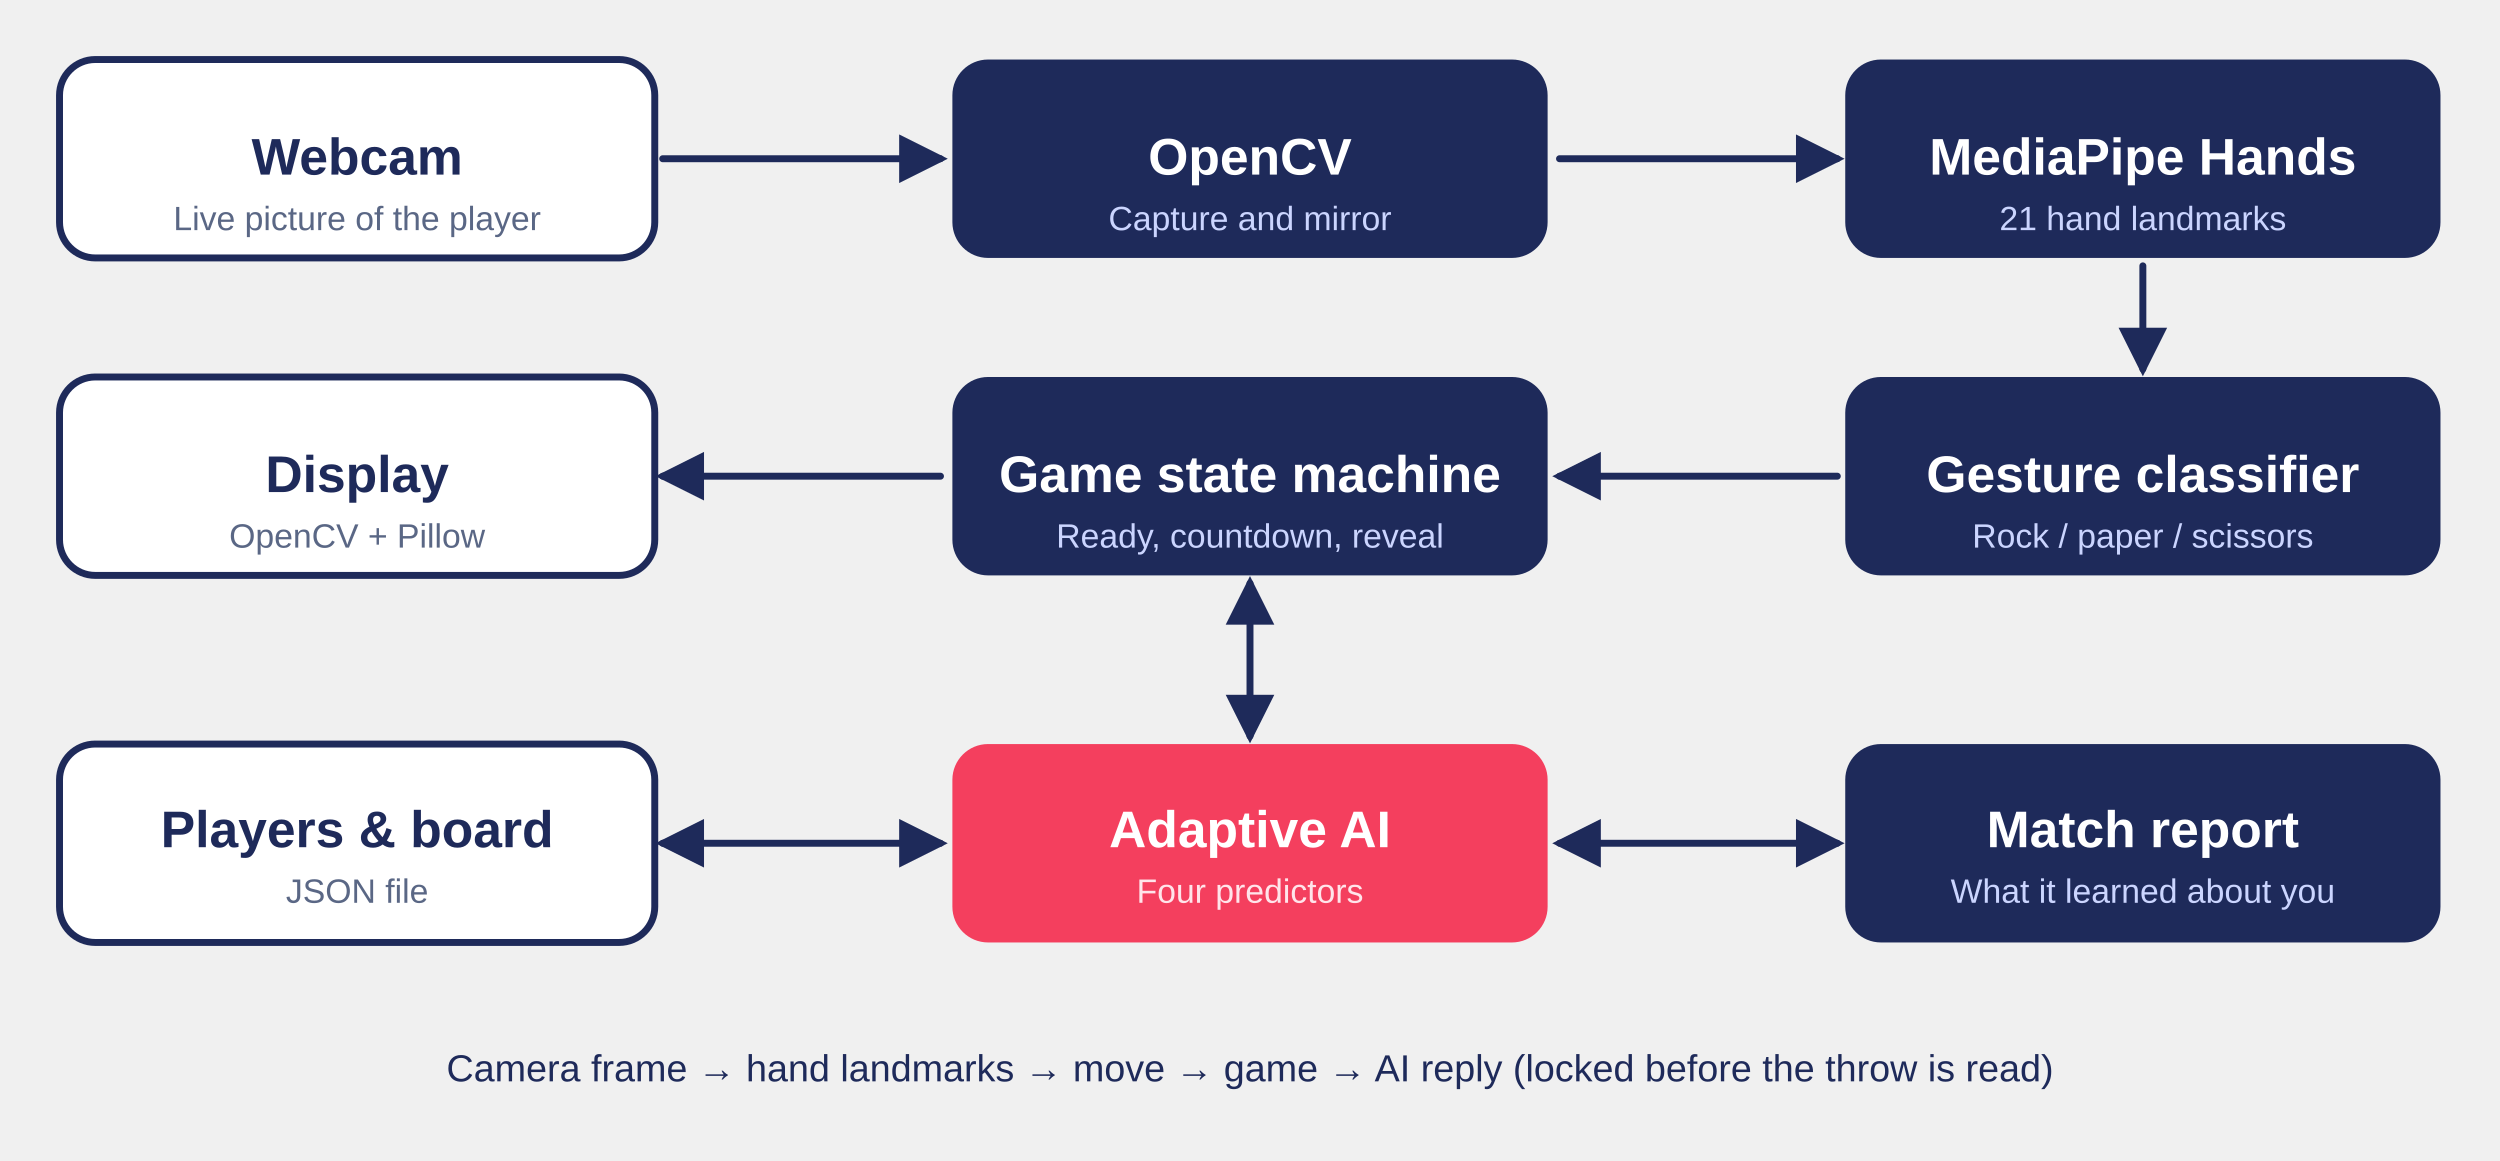
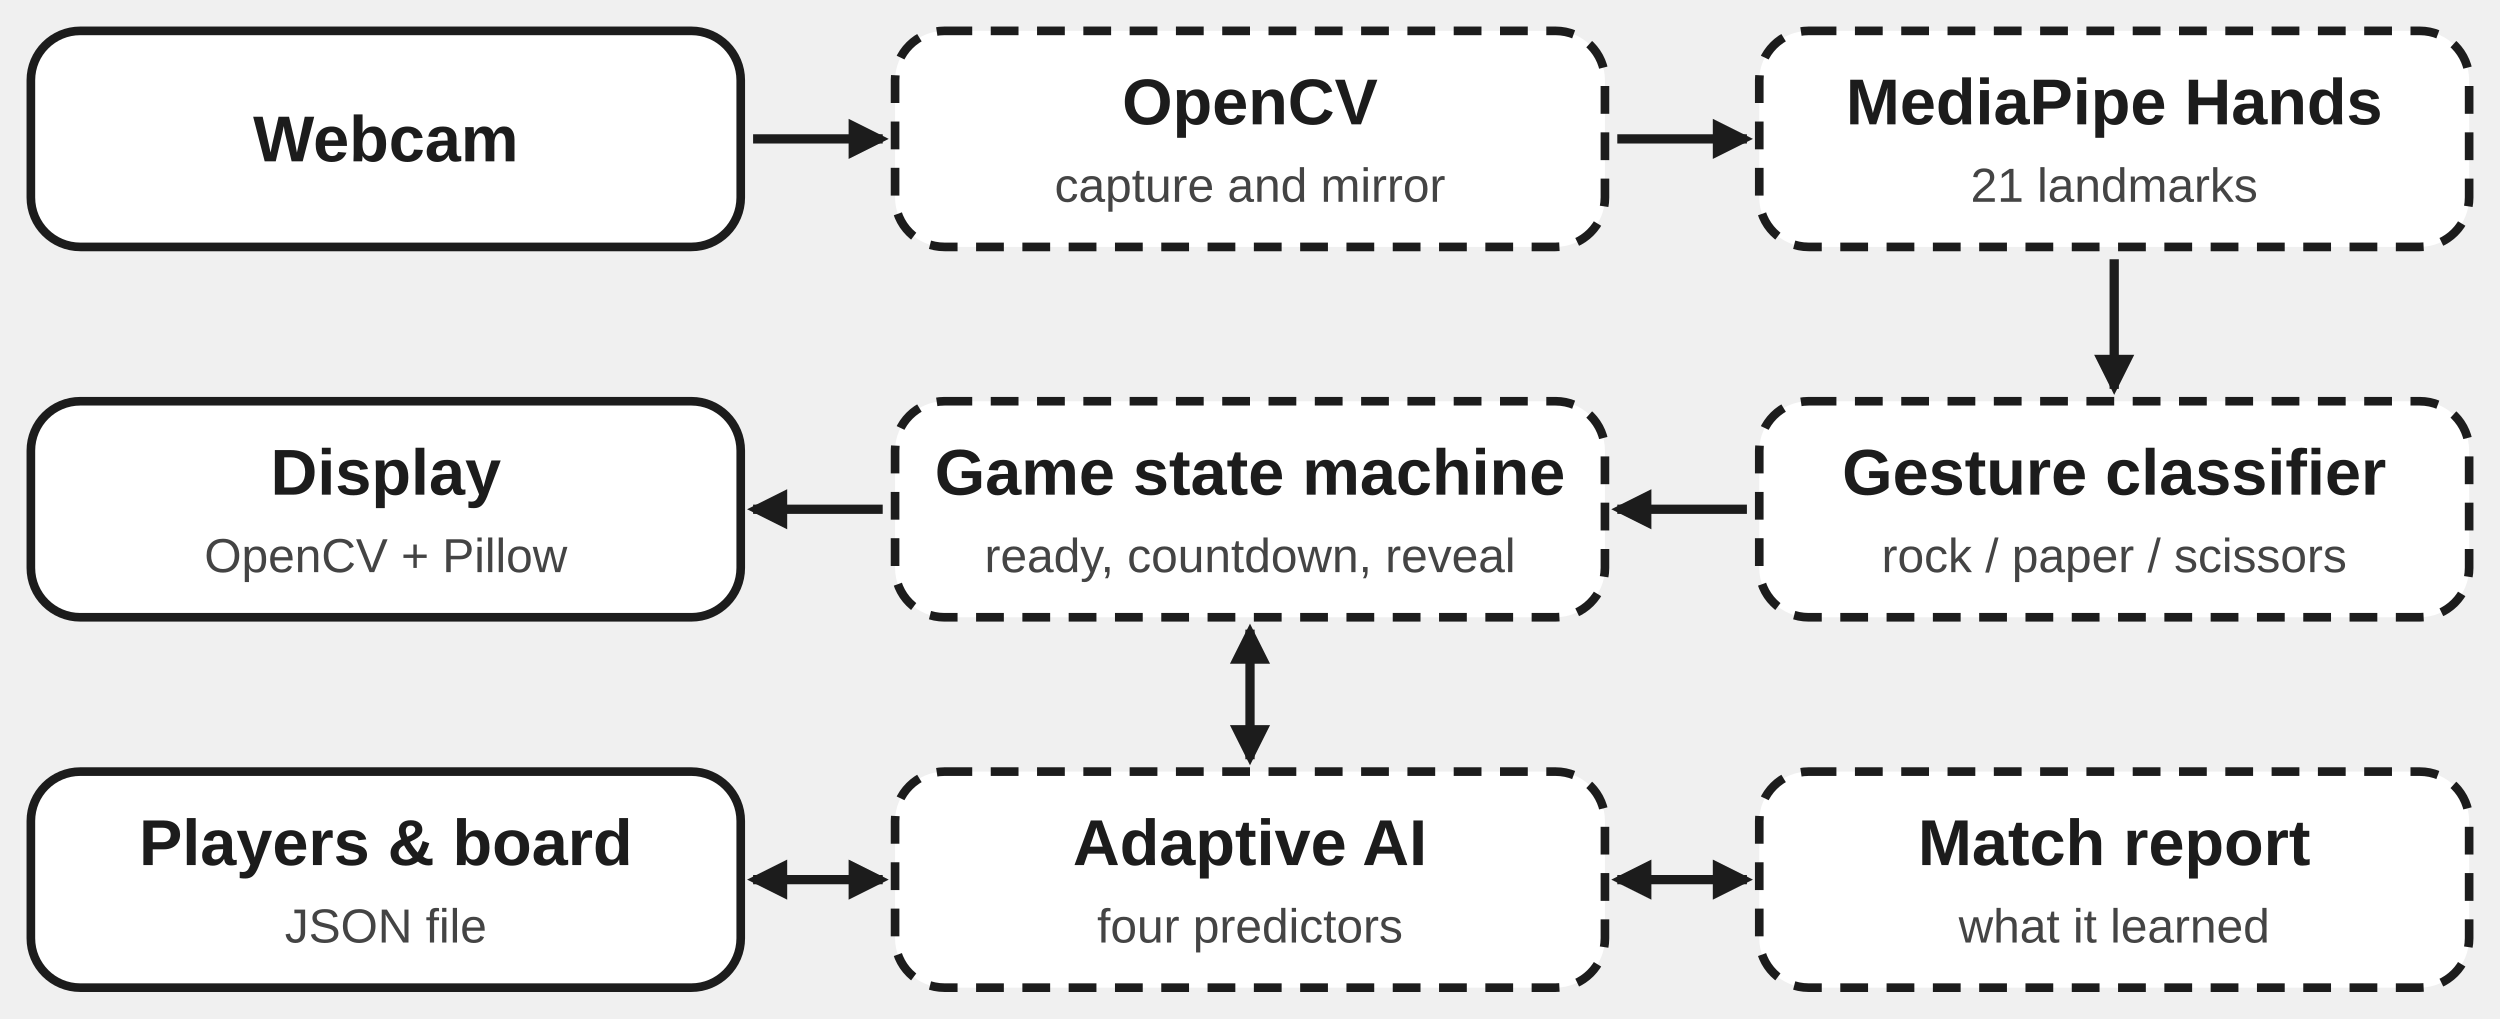
- <svg xmlns="http://www.w3.org/2000/svg" viewBox="0 0 1260 585" width="1260" height="585" font-family="'Segoe UI', 'Helvetica Neue', Arial, sans-serif">
+ <svg xmlns="http://www.w3.org/2000/svg" viewBox="0 0 810 330" width="810" height="330" font-family="Poppins, 'Segoe UI', Arial, sans-serif">
  <defs>
-     <marker id="head" viewBox="0 0 10 10" refX="8.5" refY="5" markerWidth="7" markerHeight="7" orient="auto-start-reverse">
-       <path d="M0,0 L10,5 L0,10 z" fill="#1e2a5a" />
+     <marker id="h" viewBox="0 0 10 10" refX="8.5" refY="5" markerUnits="userSpaceOnUse" markerWidth="13" markerHeight="13" orient="auto-start-reverse">
+       <path d="M0,0 L10,5 L0,10 z" fill="#1c1c1c" />
    </marker>
  </defs>
-   <g stroke="#1e2a5a" stroke-width="3.5" fill="none" stroke-linecap="round">
-     <path d="M334,80 L474,80" marker-end="url(#head)" />
-     <path d="M786,80 L926,80" marker-end="url(#head)" />
-     <path d="M1080,134 L1080,186" marker-end="url(#head)" />
-     <path d="M926,240 L786,240" marker-end="url(#head)" />
-     <path d="M474,240 L334,240" marker-end="url(#head)" />
-     <path d="M630,294 L630,371" marker-start="url(#head)" marker-end="url(#head)" />
-     <path d="M334,425 L474,425" marker-start="url(#head)" marker-end="url(#head)" />
-     <path d="M786,425 L926,425" marker-start="url(#head)" marker-end="url(#head)" />
+   <g stroke="#1c1c1c" stroke-width="3" fill="none">
+     <path d="M244,45 L286,45" marker-end="url(#h)" />
+     <path d="M524,45 L566,45" marker-end="url(#h)" />
+     <path d="M685,84 L685,126" marker-end="url(#h)" />
+     <path d="M566,165 L524,165" marker-end="url(#h)" />
+     <path d="M286,165 L244,165" marker-end="url(#h)" />
+     <path d="M405,204 L405,246" marker-end="url(#h)" marker-start="url(#h)" />
+     <path d="M286,285 L244,285" marker-end="url(#h)" marker-start="url(#h)" />
+     <path d="M524,285 L566,285" marker-end="url(#h)" marker-start="url(#h)" />
  </g>
-   <g fill="#ffffff" stroke="#1e2a5a" stroke-width="3.5">
-     <rect x="30" y="30" width="300" height="100" rx="18" />
-     <rect x="30" y="190" width="300" height="100" rx="18" />
-     <rect x="30" y="375" width="300" height="100" rx="18" />
-   </g>
-   <g text-anchor="middle" fill="#1e2a5a">
-     <text x="180" y="88" font-size="26" font-weight="700">Webcam</text>
-     <text x="180" y="248" font-size="26" font-weight="700">Display</text>
-     <text x="180" y="427" font-size="26" font-weight="700">Players &amp; board</text>
-   </g>
-   <g text-anchor="middle" fill="#5a6785" font-size="17">
-     <text x="180" y="116">Live picture of the player</text>
-     <text x="180" y="276">OpenCV + Pillow</text>
-     <text x="180" y="455">JSON file</text>
-   </g>
-   <g fill="#1e2a5a">
-     <rect x="480" y="30" width="300" height="100" rx="18" />
-     <rect x="930" y="30" width="300" height="100" rx="18" />
-     <rect x="930" y="190" width="300" height="100" rx="18" />
-     <rect x="480" y="190" width="300" height="100" rx="18" />
-     <rect x="930" y="375" width="300" height="100" rx="18" />
-   </g>
-   <rect x="480" y="375" width="300" height="100" rx="18" fill="#f43f5e" />
-   <g text-anchor="middle" fill="#ffffff" font-size="26" font-weight="700">
-     <text x="630" y="88">OpenCV</text>
-     <text x="1080" y="88">MediaPipe Hands</text>
-     <text x="1080" y="248">Gesture classifier</text>
-     <text x="630" y="248">Game state machine</text>
-     <text x="630" y="427">Adaptive AI</text>
-     <text x="1080" y="427">Match report</text>
-   </g>
-   <g text-anchor="middle" fill="#cbd5ff" font-size="17">
-     <text x="630" y="116">Capture and mirror</text>
-     <text x="1080" y="116">21 hand landmarks</text>
-     <text x="1080" y="276">Rock / paper / scissors</text>
-     <text x="630" y="276">Ready, countdown, reveal</text>
-     <text x="1080" y="455">What it learned about you</text>
-   </g>
-   <text x="630" y="455" text-anchor="middle" fill="#ffe4ea" font-size="17">Four predictors</text>
-   <text x="630" y="545" text-anchor="middle" fill="#1e2a5a" font-size="19">Camera frame → hand landmarks → move → game → AI reply (locked before the throw is read)</text>
+   <rect x="10" y="10" width="230" height="70" rx="16" fill="#ffffff" stroke="#1c1c1c" stroke-width="2.8" />
+   <rect x="290" y="10" width="230" height="70" rx="16" fill="#ffffff" stroke="#1c1c1c" stroke-width="2.8" stroke-dasharray="9 6" />
+   <rect x="570" y="10" width="230" height="70" rx="16" fill="#ffffff" stroke="#1c1c1c" stroke-width="2.8" stroke-dasharray="9 6" />
+   <rect x="10" y="130" width="230" height="70" rx="16" fill="#ffffff" stroke="#1c1c1c" stroke-width="2.8" />
+   <rect x="290" y="130" width="230" height="70" rx="16" fill="#ffffff" stroke="#1c1c1c" stroke-width="2.8" stroke-dasharray="9 6" />
+   <rect x="570" y="130" width="230" height="70" rx="16" fill="#ffffff" stroke="#1c1c1c" stroke-width="2.8" stroke-dasharray="9 6" />
+   <rect x="10" y="250" width="230" height="70" rx="16" fill="#ffffff" stroke="#1c1c1c" stroke-width="2.8" />
+   <rect x="290" y="250" width="230" height="70" rx="16" fill="#ffffff" stroke="#1c1c1c" stroke-width="2.8" stroke-dasharray="9 6" />
+   <rect x="570" y="250" width="230" height="70" rx="16" fill="#ffffff" stroke="#1c1c1c" stroke-width="2.8" stroke-dasharray="9 6" />
+   <text x="125" y="45" text-anchor="middle" dominant-baseline="central" font-size="21" font-weight="600" fill="#1c1c1c">Webcam</text>
+   <text x="405" y="33" text-anchor="middle" dominant-baseline="central" font-size="21" font-weight="600" fill="#1c1c1c">OpenCV</text>
+   <text x="405" y="60" text-anchor="middle" dominant-baseline="central" font-size="15.5" fill="#444444">capture and mirror</text>
+   <text x="685" y="33" text-anchor="middle" dominant-baseline="central" font-size="21" font-weight="600" fill="#1c1c1c">MediaPipe Hands</text>
+   <text x="685" y="60" text-anchor="middle" dominant-baseline="central" font-size="15.5" fill="#444444">21 landmarks</text>
+   <text x="125" y="153" text-anchor="middle" dominant-baseline="central" font-size="21" font-weight="600" fill="#1c1c1c">Display</text>
+   <text x="125" y="180" text-anchor="middle" dominant-baseline="central" font-size="15.5" fill="#444444">OpenCV + Pillow</text>
+   <text x="405" y="153" text-anchor="middle" dominant-baseline="central" font-size="21" font-weight="600" fill="#1c1c1c">Game state machine</text>
+   <text x="405" y="180" text-anchor="middle" dominant-baseline="central" font-size="15.5" fill="#444444">ready, countdown, reveal</text>
+   <text x="685" y="153" text-anchor="middle" dominant-baseline="central" font-size="21" font-weight="600" fill="#1c1c1c">Gesture classifier</text>
+   <text x="685" y="180" text-anchor="middle" dominant-baseline="central" font-size="15.5" fill="#444444">rock / paper / scissors</text>
+   <text x="125" y="273" text-anchor="middle" dominant-baseline="central" font-size="21" font-weight="600" fill="#1c1c1c">Players &amp; board</text>
+   <text x="125" y="300" text-anchor="middle" dominant-baseline="central" font-size="15.5" fill="#444444">JSON file</text>
+   <text x="405" y="273" text-anchor="middle" dominant-baseline="central" font-size="21" font-weight="600" fill="#1c1c1c">Adaptive AI</text>
+   <text x="405" y="300" text-anchor="middle" dominant-baseline="central" font-size="15.5" fill="#444444">four predictors</text>
+   <text x="685" y="273" text-anchor="middle" dominant-baseline="central" font-size="21" font-weight="600" fill="#1c1c1c">Match report</text>
+   <text x="685" y="300" text-anchor="middle" dominant-baseline="central" font-size="15.5" fill="#444444">what it learned</text>
</svg>
